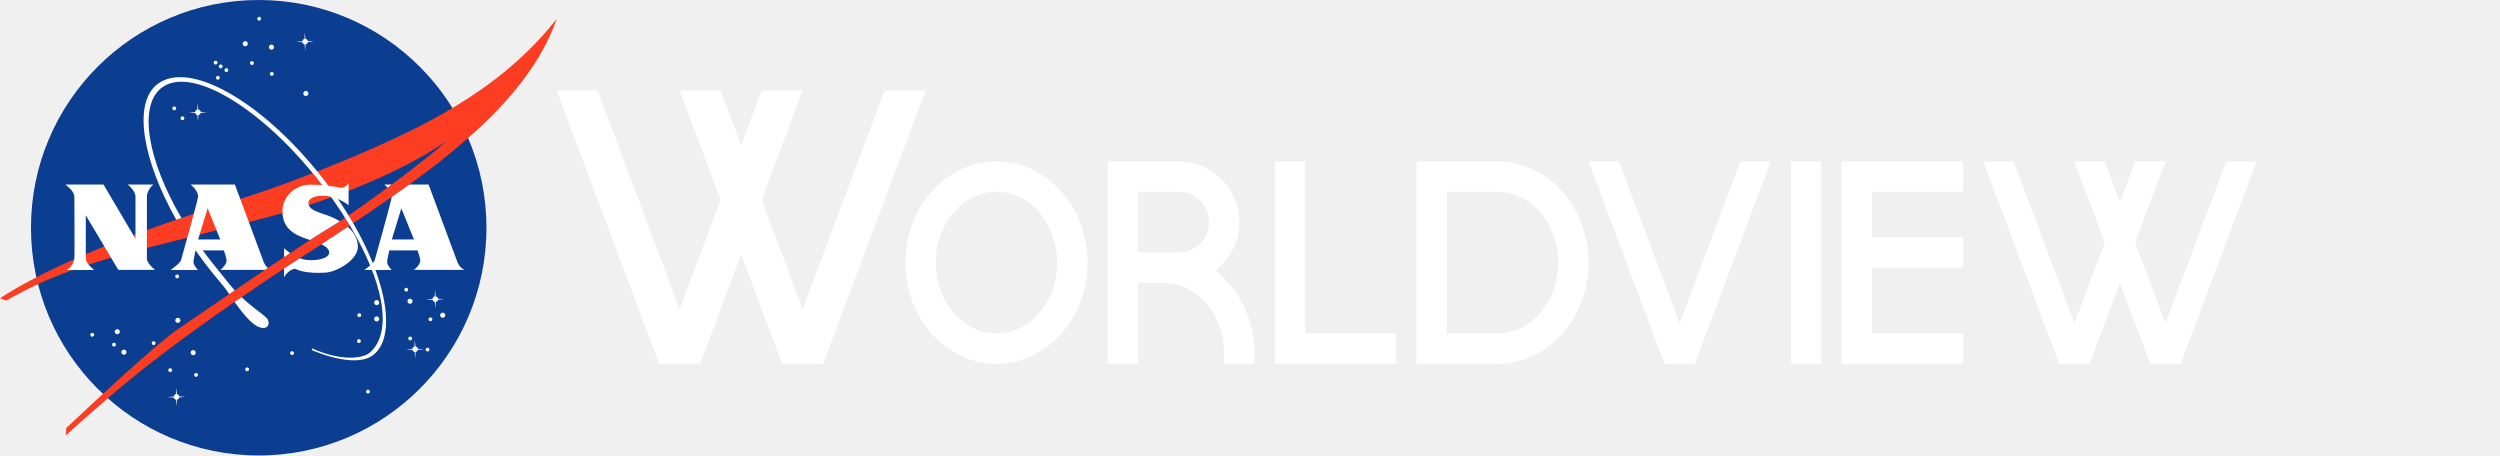
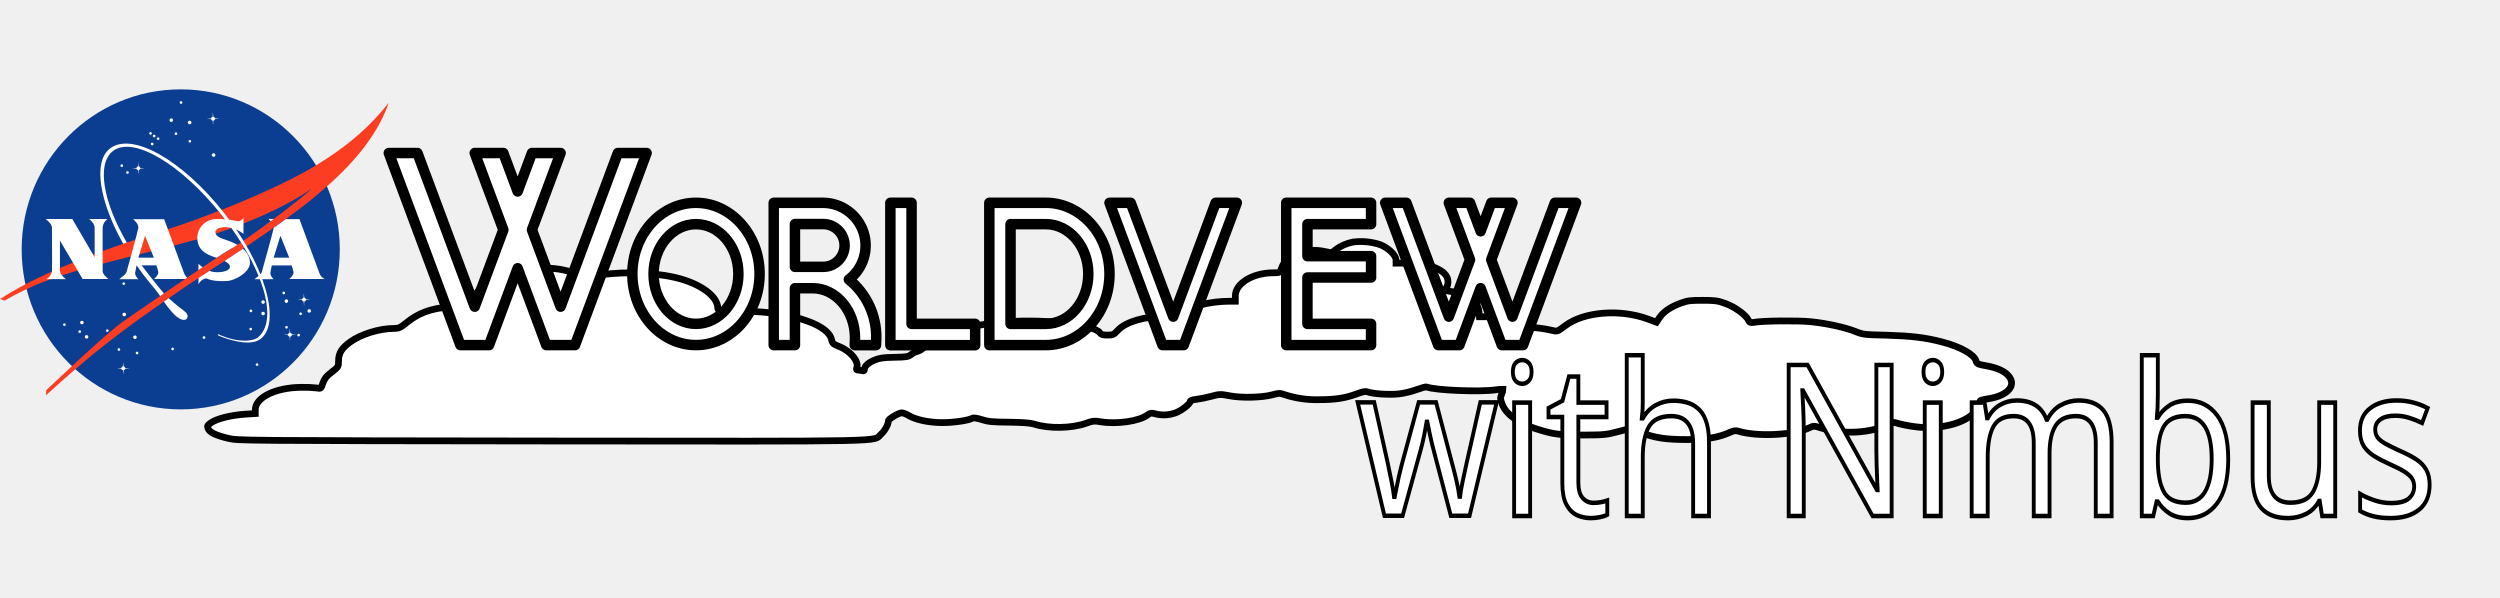
- <svg xmlns="http://www.w3.org/2000/svg" width="247px" height="45px" version="1.1" xml:space="preserve" style="fill-rule:evenodd;clip-rule:evenodd;stroke-linejoin:round;stroke-miterlimit:1.414;">
-   <g id="WV">
-     <path d="M206.45,35.949l-3,0l-7.5,-20l3,0l6,16l3,-8l-3,-8l3,0l1.5,4l1.5,-4l3,0l-3,8l3,8l6,-16l3,0l-7.5,20l-3,0l-3,-8l-3,8Z" style="fill:#fff;" />
-     <path d="M193.95,35.949l-12,0l0,-20l12,0l0,3l-9,0l0,4.5l9,0l0,3l-9,0l0,6.5l9,0l0,3Z" style="fill:#fff;" />
-     <rect x="176.95" y="15.949" width="3" height="20" style="fill:#fff;" />
-     <path d="M167.45,35.949l-3,0l-7.5,-20l3,0l6,16l6,-16l3,0l-7.5,20Z" style="fill:#fff;" />
-     <path d="M147.95,35.949l-8,0l0,-20c0,0 3.033,0 8,0c4.967,0 9,4.481 9,10c0,5.519 -4.033,10 -9,10Zm0,-17c3.311,0 6,3.137 6,7c0,3.863 -2.689,7 -6,7c-1.902,0 -5,0 -5,0l0,-14c0,0 1.689,0 5,0Z" style="fill:#fff;" />
-     <path d="M125.95,15.949l3,0l0,17l9,0l0,3l-9,0l-3,0l0,-20Z" style="fill:#fff;" />
-     <path d="M112.45,35.949l-3,0l0,-20l7,0c3.311,0 6,2.689 6,6c0,1.95 -0.932,3.684 -2.375,4.78c2.341,1.807 3.875,4.816 3.875,8.22c0,0.363 -0.037,0.995 -0.037,1l-3,0c0,0 0.037,-0.647 0.037,-1c0,-3.863 -2.689,-7 -6,-7c0,0 -2.5,0 -2.5,0l0,8Zm4,-11c1.656,0 3,-1.344 3,-3c0,-1.656 -1.344,-3 -3,-3c-1.074,0 -4,0 -4,0l0,6l4,0Z" style="fill:#fff;" />
-     <path d="M98.45,15.949c4.967,0 9,4.481 9,10c0,5.519 -4.033,10 -9,10c-4.967,0 -9,-4.481 -9,-10c0,-5.519 4.033,-10 9,-10Zm0,3c3.311,0 6,3.137 6,7c0,3.863 -2.689,7 -6,7c-3.311,0 -6,-3.137 -6,-7c0,-3.863 2.689,-7 6,-7Z" style="fill:#fff;" />
-     <path d="M69.175,35.949l-4.05,0l-10.125,-27l4.05,0l8.1,21.6l4.05,-10.8l-4.05,-10.8l4.05,0l2.025,5.4l2.025,-5.4l4.05,0l-4.05,10.8l4.05,10.8l8.1,-21.6l4.05,0l-10.125,27l-4.05,0l-4.05,-10.8l-4.05,10.8Z" style="fill:#fff;" />
-   </g>
-   <g id="NASA">
-     <circle cx="25.561" cy="22.5" r="22.5" style="fill:#0b3d91;" />
-     <g>
-       <circle cx="24.233" cy="4.322" r="0.252" style="fill:#fff;" />
-       <circle cx="26.822" cy="4.658" r="0.252" style="fill:#fff;" />
-       <circle cx="30.219" cy="9.232" r="0.252" style="fill:#fff;" />
-       <circle cx="11.587" cy="32.775" r="0.252" style="fill:#fff;" />
-       <circle cx="12.243" cy="34.793" r="0.252" style="fill:#fff;" />
-       <circle cx="9.115" cy="33.077" r="0.189" style="fill:#fff;" />
-       <circle cx="19.373" cy="37.041" r="0.189" style="fill:#fff;" />
-       <circle cx="35.461" cy="33.7" r="0.189" style="fill:#fff;" />
-       <circle cx="40.137" cy="28.621" r="0.189" style="fill:#fff;" />
-       <circle cx="17.22" cy="10.707" r="0.189" style="fill:#fff;" />
-       <circle cx="22.366" cy="6.928" r="0.189" style="fill:#fff;" />
-       <circle cx="21.807" cy="6.558" r="0.189" style="fill:#fff;" />
-       <circle cx="21.303" cy="6.188" r="0.189" style="fill:#fff;" />
-       <circle cx="18.027" cy="11.683" r="0.189" style="fill:#fff;" />
-       <circle cx="25.607" cy="1.85" r="0.189" style="fill:#fff;" />
-       <circle cx="26.852" cy="7.298" r="0.189" style="fill:#fff;" />
-       <circle cx="24.888" cy="6.234" r="0.189" style="fill:#fff;" />
-       <circle cx="21.525" cy="7.681" r="0.189" style="fill:#fff;" />
-       <circle cx="36.357" cy="38.69" r="0.189" style="fill:#fff;" />
-       <circle cx="11.267" cy="34.053" r="0.189" style="fill:#fff;" />
-       <circle cx="24.418" cy="36.491" r="0.189" style="fill:#fff;" />
-       <circle cx="15.181" cy="33.901" r="0.189" style="fill:#fff;" />
-       <circle cx="16.817" cy="36.571" r="0.189" style="fill:#fff;" />
-       <circle cx="28.857" cy="34.89" r="0.189" style="fill:#fff;" />
-       <circle cx="35.495" cy="31.143" r="0.189" style="fill:#fff;" />
-       <circle cx="40.527" cy="33.443" r="0.189" style="fill:#fff;" />
-       <circle cx="42.243" cy="34.54" r="0.189" style="fill:#fff;" />
-       <circle cx="42.525" cy="31.547" r="0.189" style="fill:#fff;" />
-       <circle cx="17.502" cy="27.309" r="0.189" style="fill:#fff;" />
-       <circle cx="17.573" cy="31.648" r="0.252" style="fill:#fff;" />
-       <circle cx="19.087" cy="34.843" r="0.252" style="fill:#fff;" />
-       <circle cx="37.215" cy="31.513" r="0.252" style="fill:#fff;" />
-       <circle cx="43.739" cy="31.143" r="0.252" style="fill:#fff;" />
-       <circle cx="40.511" cy="29.765" r="0.252" style="fill:#fff;" />
-       <circle cx="37.215" cy="29.899" r="0.252" style="fill:#fff;" />
-       <path d="M30.416,4.164l0.627,-0.06l-0.626,-0.036c-0.02,-0.121 -0.117,-0.215 -0.239,-0.231l-0.06,-0.625l-0.036,0.63c-0.113,0.025 -0.2,0.12 -0.214,0.238l-0.641,0.058l0.646,0.035c0.023,0.108 0.111,0.192 0.221,0.213l0.058,0.643l0.034,-0.642c0.116,-0.02 0.208,-0.109 0.23,-0.223Z" style="fill:#fff;fill-rule:nonzero;" />
-       <path d="M19.83,11.147l0.627,-0.06l-0.626,-0.035c-0.019,-0.122 -0.117,-0.216 -0.239,-0.232l-0.06,-0.624l-0.035,0.629c-0.114,0.025 -0.201,0.12 -0.215,0.238l-0.641,0.058l0.645,0.035c0.024,0.108 0.111,0.193 0.221,0.213l0.059,0.643l0.034,-0.642c0.116,-0.019 0.208,-0.109 0.23,-0.223Z" style="fill:#fff;fill-rule:nonzero;" />
-       <path d="M43.28,29.61l0.627,-0.06l-0.626,-0.035c-0.019,-0.122 -0.117,-0.216 -0.239,-0.232l-0.06,-0.624l-0.035,0.629c-0.113,0.025 -0.2,0.12 -0.214,0.238l-0.642,0.058l0.646,0.035c0.024,0.108 0.111,0.193 0.221,0.213l0.058,0.643l0.035,-0.642c0.115,-0.019 0.207,-0.108 0.229,-0.223Z" style="fill:#fff;fill-rule:nonzero;" />
-       <path d="M17.711,39.263l0.627,-0.06l-0.626,-0.035c-0.02,-0.121 -0.117,-0.216 -0.239,-0.231l-0.06,-0.624l-0.035,0.629c-0.114,0.025 -0.201,0.12 -0.215,0.237l-0.641,0.059l0.646,0.034c0.023,0.109 0.111,0.194 0.22,0.213l0.059,0.644l0.035,-0.642c0.115,-0.02 0.207,-0.109 0.229,-0.224Z" style="fill:#fff;fill-rule:nonzero;" />
-       <path d="M41.287,34.555l0.627,-0.06l-0.626,-0.035c-0.019,-0.121 -0.116,-0.216 -0.239,-0.232l-0.06,-0.624l-0.035,0.629c-0.113,0.025 -0.2,0.12 -0.214,0.237l-0.641,0.059l0.645,0.034c0.024,0.109 0.111,0.193 0.221,0.213l0.059,0.644l0.034,-0.643c0.115,-0.018 0.208,-0.108 0.229,-0.222Z" style="fill:#fff;fill-rule:nonzero;" />
+ <svg xmlns="http://www.w3.org/2000/svg" version="1.1" viewBox="0 0 895.29 214.07" data-name="Layer 1" id="Layer_1">
+   <defs id="defs1154">
+     <style id="style1152">.cls-1,.cls-2,.cls-4,.cls-6{fill:#fff;}.cls-1,.cls-2,.cls-6{stroke:#000;}.cls-1,.cls-6{stroke-miterlimit:10;}.cls-1{stroke-width:3px;}.cls-2{stroke-linejoin:round;stroke-width:4.66px;fill-rule:evenodd;}.cls-3{fill:#0b3d91;}.cls-5{fill:#fc3d21;}.cls-6{font-size:94px;stroke-width:2px;font-family:BirchStd, Birch Std;}</style>
+   </defs>
+   <g transform="matrix(0.805956,0,0,0.805956,0.00970219,32)" id="g2714">
+     <path class="cls-1" d="m 676.86,83.65 a 18.9,18.9 0 0 0 -7.83,3.5 l -1.63,1.31 -3.4,-0.68 c -8.39,-1.75 -16.85,1.56 -18.85,7.39 -0.76,2.14 -0.76,2.14 -3.64,2.14 -9.21,0 -16.91,4.71 -16.91,10.3 v 2.33 h -2.63 c -8.09,0 -17.8,2.29 -21.62,5.11 -2.63,2 -2.63,2 -6.95,1.8 -8.59,-0.39 -17.48,2.18 -21,6 -1.75,1.95 -2.19,2.14 -4.64,2.14 -2.06,0 -2.82,-0.24 -3.32,-1 -2.82,-4 -27.69,-6.56 -45.42,-4.57 -11.4,1.26 -17.23,3.11 -17.23,5.54 0,1.22 -0.25,1.31 -4.13,1.9 -5.39,0.77 -9.71,2.23 -11.9,4 a 6.33,6.33 0 0 1 -2.57,1.41 5.59,5.59 0 0 0 -2.45,1.22 c -1.5,1.16 -2.13,1.26 -7.64,1.36 -4.89,0.09 -6.58,0.34 -8.71,1.21 -2.88,1.17 -4.57,2.72 -4.57,4.13 0,0.63 -0.32,0.83 -1,0.63 a 9.46,9.46 0 0 0 -1.88,-0.29 c -0.69,0 -0.82,-0.29 -0.57,-1 1.13,-2.77 -2.69,-7.48 -7.83,-9.48 -2.5,-1 -3,-1.41 -3.32,-2.91 -1,-4.91 -9.21,-9 -23,-11.52 A 120.56,120.56 0 0 0 405.8,114.4 c -10.83,-0.29 -11.15,-0.29 -11.15,-1.31 0,-5.39 -7.83,-11.08 -18.79,-13.66 -11.53,-2.67 -27,-2.81 -37.84,-0.34 -1.51,0.34 -2.63,0.1 -5.95,-1.21 -5.39,-2.09 -9.72,-2.77 -17.3,-2.72 -9.83,0 -18.16,2.72 -24.12,7.72 -2.75,2.34 -5.63,6.57 -5.63,8.32 0,1.07 -0.26,1.11 -4.95,1.11 -10.28,0 -17.36,2.09 -23.25,6.81 -3.19,2.57 -3.88,2.91 -6,2.91 -6.52,0 -14.66,2.53 -19.49,6 -3.75,2.68 -5.2,5 -5.2,8.36 0,2.63 -0.12,2.82 -3.07,5.06 -2.31,1.75 -3.19,2.86 -3.88,4.81 -0.81,2.53 -0.88,2.57 -2.69,2.23 a 50.51,50.51 0 0 0 -7,-0.29 c -11.34,0.1 -20.36,4.47 -20.36,10 v 1.65 l -4.57,0.29 c -6.08,0.39 -12.53,2 -15,3.74 -1.75,1.22 -1.88,1.51 -1.38,2.72 0.76,1.66 3.51,3 9,4.28 4.13,1 4.44,1 143.53,1.17 154.8,0.14 142.59,0.39 146.53,-3.06 1.63,-1.51 3.2,-4.28 3.2,-5.93 0,-0.78 4.63,-3.55 5.95,-3.55 a 8.89,8.89 0 0 1 3.13,1.26 c 3.26,1.9 9,3.11 15,3.11 4.95,0 11.77,-1 13.22,-1.94 0.43,-0.29 1.94,-0.1 4.13,0.58 2.82,0.92 4.76,1.12 12.22,1.17 6.14,0.09 9.46,0.34 11,0.82 6.58,2.14 16.92,1.95 23.31,-0.38 2.82,-1 3.44,-1.12 6.26,-0.64 7.27,1.22 17.23,-0.24 20.93,-3 1.25,-0.92 1.69,-1 3.38,-0.53 a 15.35,15.35 0 0 0 9,-0.39 c 2.63,-0.93 6.58,-4 6.58,-5.11 0,-0.39 1.06,-0.77 2.76,-0.92 a 59.59,59.59 0 0 0 6.64,-1.36 c 3.76,-1 3.88,-1 8.2,-0.2 5.33,1 14.29,0.78 19,-0.48 2.82,-0.78 3.19,-0.78 5.32,-0.05 a 45,45 0 0 0 15.23,2.24 c 7.33,0 11.46,-0.64 16.6,-2.48 2.94,-1.12 4.19,-1.32 5.07,-1 2.13,0.88 9.4,1.37 13.78,0.93 a 37.46,37.46 0 0 0 8.09,-1.95 c 2.13,-0.77 4.13,-1.31 4.44,-1.16 3.07,1.46 23.87,2.33 30.83,1.26 a 15.13,15.13 0 0 1 3,-0.24 4.93,4.93 0 0 1 -0.57,2.14 c -0.69,1.75 -0.62,2.43 0.32,4.71 1.81,4.42 7.14,8.26 15,10.74 7.86,2.48 10.15,2.77 20.8,2.77 9.46,-0.05 10.34,-0.14 15.54,-1.5 l 5.57,-1.46 4.57,1.8 c 6.27,2.43 11,3.16 20.68,3.16 8.58,0 13.91,-0.93 19,-3.21 1.7,-0.78 2.51,-0.88 3.76,-0.49 8.46,2.53 24.19,1.75 31.33,-1.46 2.13,-1 2.13,-1 5.32,0 9.84,3 22,2.39 29.76,-1.55 2.19,-1.12 2.32,-1.12 5.08,-0.29 a 60.52,60.52 0 0 0 7.89,1.41 c 11.21,1.36 23.31,-2.29 26.63,-8 a 9.25,9.25 0 0 0 1.19,-3 c 0,-0.83 0.62,-1.07 3.63,-1.51 9.34,-1.41 13.28,-6.51 8.46,-10.93 -2,-1.8 -5.14,-3.06 -9.71,-3.84 -3.13,-0.54 -3.64,-0.78 -4,-2 -0.81,-2.92 -6.89,-6.37 -15.16,-8.51 -7.39,-1.94 -13.72,-2.67 -24.62,-3 -9.84,-0.2 -10.53,-0.3 -13.78,-1.61 -4.58,-1.84 -12.72,-3.64 -19.86,-4.37 -5.64,-0.59 -21.74,-0.44 -25.38,0.29 -1.5,0.24 -1.81,0.1 -2.38,-1 -1.13,-2.34 -6.08,-5.93 -10.21,-7.39 -3.45,-1.26 -4.57,-1.41 -10.15,-1.41 -5.58,0 -6.7,0.15 -9.71,1.26 -4.45,1.61 -7.58,3.75 -9.4,6.37 l -1.38,2.09 -3.69,-1.36 c -12.47,-4.62 -28.57,-3.35 -36.84,2.92 -3.32,2.52 -3.63,2.62 -5.39,2.18 a 62.38,62.38 0 0 0 -11.53,-1.55 c -1.5,0 -2.5,-0.29 -2.94,-0.88 a 16.09,16.09 0 0 0 -4.07,-2.28 c -3,-1.31 -3.95,-1.46 -8.77,-1.46 h -5.45 l -0.25,-2.58 c -0.51,-4.27 -4.7,-7.43 -11.59,-8.5 -3.64,-0.58 -3.76,-0.63 -3,-1.56 a 4.66,4.66 0 0 0 0.88,-2.86 c 0,-2.87 -2.07,-4.91 -6.89,-6.76 -3.76,-1.46 -4.51,-1.55 -10.15,-1.55 H 696 v -1.35 c 0,-2.19 -3.39,-5.44 -7,-6.85 a 27.21,27.21 0 0 0 -12.14,-1.17 z" transform="translate(-75.71,-15.8)" id="path1158" />
+     <g id="Design">
+       <path class="cls-2" d="m 724.17,129.43 h -9.42 L 691.19,66.21 h 9.43 l 18.84,50.58 9.42,-25.29 -9.42,-25.29 h 9.42 l 4.72,12.65 4.71,-12.65 h 9.42 l -9.42,25.29 9.42,25.29 18.85,-50.58 H 776 l -23.56,63.22 H 743 l -9.42,-25.29 z" transform="translate(-75.71,-15.8)" id="path1160" />
+       <path class="cls-2" d="M 684.91,129.43 H 647.22 V 66.21 h 37.69 v 9.49 h -28.27 v 14.22 h 28.27 V 99.4 H 656.64 V 120 h 28.27 z" transform="translate(-75.71,-15.8)" id="path1162" />
+       <path class="cls-2" d="m 601.67,129.43 h -9.42 L 568.69,66.21 h 9.42 L 597,116.79 615.85,66.21 h 9.42 z" transform="translate(-75.71,-15.8)" id="path1164" />
+       <path class="cls-2" d="M 540.42,129.43 H 515.29 V 66.21 h 25.13 c 15.6,0 28.27,14.17 28.27,31.61 0,17.44 -12.69,31.61 -28.27,31.61 z m 0,-53.73 c 10.4,0 18.85,9.91 18.85,22.12 0,12.21 -8.45,22.18 -18.85,22.18 h -15.7 V 75.7 Z" transform="translate(-75.71,-15.8)" id="path1166" />
+       <path class="cls-2" d="m 471.32,66.21 h 9.42 V 120 H 509 v 9.48 h -37.68 z" transform="translate(-75.71,-15.8)" id="path1168" />
+       <path class="cls-2" d="m 428.92,129.43 h -9.43 V 66.21 h 22 a 19,19 0 0 1 11.39,34.08 32.79,32.79 0 0 1 12.17,26 c 0,1.15 -0.12,3.15 -0.12,3.16 h -9.43 c 0,0 0.11,-2 0.11,-3.16 0,-12.21 -8.44,-22.13 -18.84,-22.13 h -7.85 z m 12.56,-34.77 a 9.5,9.5 0 0 0 0,-19 h -12.56 v 19 z" transform="translate(-75.71,-15.8)" id="path1170" />
+       <path class="cls-2" d="m 384.94,66.21 c 15.6,0 28.27,14.17 28.27,31.61 0,17.44 -12.67,31.61 -28.27,31.61 -15.6,0 -28.27,-14.16 -28.27,-31.61 0,-17.45 12.67,-31.61 28.27,-31.61 z m 0,9.49 c 10.4,0 18.85,9.91 18.85,22.12 0,12.21 -8.45,22.18 -18.85,22.18 -10.4,0 -18.84,-10 -18.84,-22.18 0,-12.18 8.44,-22.12 18.84,-22.12 z" transform="translate(-75.71,-15.8)" id="path1172" />
+       <path class="cls-2" d="M 293,129.43 H 280.27 L 248.46,44.09 h 12.72 l 25.45,68.27 12.72,-34.14 -12.72,-34.13 h 12.72 l 6.36,17.07 6.36,-17.07 h 12.72 l -12.72,34.13 12.72,34.14 25.44,-68.27 H 363 l -31.8,85.34 H 318.43 L 305.71,95.29 Z" transform="translate(-75.71,-15.8)" id="path1174" />
+       <g id="NASA">
+         <path class="cls-3" d="M 85.32,86.92 C 85.32,47.67 117,15.8 156,15.8 c 39,0 70.68,31.87 70.68,71.12 C 226.68,126.17 195,158 156,158 117,158 85.32,126.17 85.32,86.92 Z" transform="translate(-75.71,-15.8)" id="path1176" />
+         <g id="Group">
+           <path class="cls-4" d="m 151,29.46 a 0.79,0.79 0 1 1 0.79,0.8 0.8,0.8 0 0 1 -0.79,-0.8 z" transform="translate(-75.71,-15.8)" id="path1178" />
+           <path class="cls-4" d="m 159.16,30.52 a 0.8,0.8 0 1 1 0.8,0.8 0.8,0.8 0 0 1 -0.8,-0.8 z" transform="translate(-75.71,-15.8)" id="path1180" />
+           <path class="cls-4" d="m 169.83,45 a 0.8,0.8 0 1 1 0.8,0.8 0.8,0.8 0 0 1 -0.8,-0.8 z" transform="translate(-75.71,-15.8)" id="path1182" />
+           <path class="cls-4" d="m 111.31,119.4 a 0.79,0.79 0 1 1 0.79,0.8 0.8,0.8 0 0 1 -0.79,-0.8 z" transform="translate(-75.71,-15.8)" id="path1184" />
+           <path class="cls-4" d="m 113.37,125.78 a 0.79,0.79 0 1 1 1.58,0 0.79,0.79 0 0 1 -1.58,0 z" transform="translate(-75.71,-15.8)" id="path1186" />
+           <path class="cls-4" d="m 103.74,120.35 a 0.6,0.6 0 1 1 0.6,0.6 0.6,0.6 0 0 1 -0.6,-0.6 z" transform="translate(-75.71,-15.8)" id="path1188" />
+           <path class="cls-4" d="m 136,132.88 a 0.6,0.6 0 0 1 1.19,0 0.6,0.6 0 1 1 -1.19,0 z" transform="translate(-75.71,-15.8)" id="path1190" />
+           <path class="cls-4" d="m 186.5,122.32 a 0.59,0.59 0 0 1 1.18,0 0.59,0.59 0 1 1 -1.18,0 z" transform="translate(-75.71,-15.8)" id="path1192" />
+           <path class="cls-4" d="m 201.18,106.27 a 0.6,0.6 0 1 1 0.6,0.6 0.6,0.6 0 0 1 -0.6,-0.6 z" transform="translate(-75.71,-15.8)" id="path1194" />
+           <path class="cls-4" d="m 129.2,49.64 a 0.6,0.6 0 0 1 1.19,0 0.6,0.6 0 1 1 -1.19,0 z" transform="translate(-75.71,-15.8)" id="path1196" />
+           <path class="cls-4" d="m 145.37,37.7 a 0.59,0.59 0 1 1 0.59,0.6 0.59,0.59 0 0 1 -0.59,-0.6 z" transform="translate(-75.71,-15.8)" id="path1198" />
+           <path class="cls-4" d="m 143.61,36.53 a 0.6,0.6 0 1 1 0.59,0.6 0.6,0.6 0 0 1 -0.59,-0.6 z" transform="translate(-75.71,-15.8)" id="path1200" />
+           <path class="cls-4" d="m 142,35.36 a 0.59,0.59 0 1 1 0.59,0.6 0.59,0.59 0 0 1 -0.59,-0.6 z" transform="translate(-75.71,-15.8)" id="path1202" />
+           <path class="cls-4" d="m 131.74,52.73 a 0.59,0.59 0 1 1 0.59,0.6 0.59,0.59 0 0 1 -0.59,-0.6 z" transform="translate(-75.71,-15.8)" id="path1204" />
+           <path class="cls-4" d="m 155.55,21.65 a 0.59,0.59 0 1 1 1.18,0 0.59,0.59 0 0 1 -1.18,0 z" transform="translate(-75.71,-15.8)" id="path1206" />
+           <path class="cls-4" d="m 159.46,38.87 a 0.59,0.59 0 1 1 1.18,0 0.59,0.59 0 1 1 -1.18,0 z" transform="translate(-75.71,-15.8)" id="path1208" />
+           <path class="cls-4" d="m 153.29,35.5 a 0.59,0.59 0 1 1 0.59,0.6 0.59,0.59 0 0 1 -0.59,-0.6 z" transform="translate(-75.71,-15.8)" id="path1210" />
+           <path class="cls-4" d="m 142.72,40.08 a 0.6,0.6 0 1 1 0.6,0.6 0.6,0.6 0 0 1 -0.6,-0.6 z" transform="translate(-75.71,-15.8)" id="path1212" />
+           <path class="cls-4" d="m 189.31,138.1 a 0.6,0.6 0 1 1 0.59,0.59 0.6,0.6 0 0 1 -0.59,-0.59 z" transform="translate(-75.71,-15.8)" id="path1214" />
+           <path class="cls-4" d="m 110.5,123.44 a 0.6,0.6 0 1 1 0.6,0.6 0.6,0.6 0 0 1 -0.6,-0.6 z" transform="translate(-75.71,-15.8)" id="path1216" />
+           <path class="cls-4" d="m 151.81,131.15 a 0.6,0.6 0 1 1 0.59,0.59 0.6,0.6 0 0 1 -0.59,-0.59 z" transform="translate(-75.71,-15.8)" id="path1218" />
+           <path class="cls-4" d="m 122.8,123 a 0.59,0.59 0 1 1 0.59,0.6 0.59,0.59 0 0 1 -0.59,-0.6 z" transform="translate(-75.71,-15.8)" id="path1220" />
+           <path class="cls-4" d="m 127.94,131.4 a 0.59,0.59 0 1 1 0.59,0.6 0.59,0.59 0 0 1 -0.59,-0.6 z" transform="translate(-75.71,-15.8)" id="path1222" />
+           <path class="cls-4" d="m 165.75,126.08 a 0.6,0.6 0 1 1 0.6,0.6 0.6,0.6 0 0 1 -0.6,-0.6 z" transform="translate(-75.71,-15.8)" id="path1224" />
+           <path class="cls-4" d="m 186.6,114.24 a 0.6,0.6 0 1 1 0.6,0.6 0.6,0.6 0 0 1 -0.6,-0.6 z" transform="translate(-75.71,-15.8)" id="path1226" />
+           <path class="cls-4" d="m 202.41,121.51 a 0.6,0.6 0 1 1 0.59,0.6 0.6,0.6 0 0 1 -0.59,-0.6 z" transform="translate(-75.71,-15.8)" id="path1228" />
+           <path class="cls-4" d="m 207.8,125 a 0.6,0.6 0 1 1 0.59,0.6 0.6,0.6 0 0 1 -0.59,-0.6 z" transform="translate(-75.71,-15.8)" id="path1230" />
+           <path class="cls-4" d="m 208.69,115.52 a 0.59,0.59 0 1 1 1.18,0 0.59,0.59 0 1 1 -1.18,0 z" transform="translate(-75.71,-15.8)" id="path1232" />
+           <path class="cls-4" d="m 130.09,102.12 a 0.59,0.59 0 1 1 0.59,0.6 0.59,0.59 0 0 1 -0.59,-0.6 z" transform="translate(-75.71,-15.8)" id="path1234" />
+           <path class="cls-4" d="m 130.11,115.84 a 0.8,0.8 0 1 1 0.79,0.79 0.79,0.79 0 0 1 -0.79,-0.79 z" transform="translate(-75.71,-15.8)" id="path1236" />
+           <path class="cls-4" d="m 134.87,125.94 a 0.79,0.79 0 1 1 1.58,0 0.79,0.79 0 0 1 -1.58,0 z" transform="translate(-75.71,-15.8)" id="path1238" />
+           <path class="cls-4" d="m 191.81,115.41 a 0.79,0.79 0 1 1 0.79,0.8 0.79,0.79 0 0 1 -0.79,-0.8 z" transform="translate(-75.71,-15.8)" id="path1240" />
+           <path class="cls-4" d="m 212.3,114.24 a 0.79,0.79 0 1 1 0.79,0.8 0.8,0.8 0 0 1 -0.79,-0.8 z" transform="translate(-75.71,-15.8)" id="path1242" />
+           <path class="cls-4" d="m 202.16,109.88 a 0.79,0.79 0 1 1 0.79,0.8 0.8,0.8 0 0 1 -0.79,-0.8 z" transform="translate(-75.71,-15.8)" id="path1244" />
+           <path class="cls-4" d="m 191.81,110.31 a 0.79,0.79 0 1 1 1.58,0 0.79,0.79 0 0 1 -1.58,0 z" transform="translate(-75.71,-15.8)" id="path1246" />
+           <path class="cls-4" d="m 171.24,29 2,-0.19 -2,-0.11 a 0.89,0.89 0 0 0 -0.75,-0.73 l -0.19,-2 -0.12,2 a 0.89,0.89 0 0 0 -0.67,0.76 l -2,0.18 2,0.11 a 0.87,0.87 0 0 0 0.69,0.67 l 0.18,2 0.11,-2 A 0.88,0.88 0 0 0 171.24,29 Z" transform="translate(-75.71,-15.8)" id="path1248" />
+           <path class="cls-4" d="m 138,51 2,-0.19 -2,-0.11 a 0.88,0.88 0 0 0 -0.75,-0.73 l -0.19,-2 L 137,50 a 0.87,0.87 0 0 0 -0.68,0.75 l -2,0.18 2,0.11 a 0.9,0.9 0 0 0 0.7,0.68 l 0.18,2 0.11,-2 A 0.9,0.9 0 0 0 138,51 Z" transform="translate(-75.71,-15.8)" id="path1250" />
+           <path class="cls-4" d="m 211.65,109.39 2,-0.19 -2,-0.11 a 0.87,0.87 0 0 0 -0.75,-0.73 l -0.19,-2 -0.11,2 a 0.89,0.89 0 0 0 -0.67,0.75 l -2,0.18 2,0.11 a 0.88,0.88 0 0 0 0.69,0.68 l 0.18,2 0.11,-2 a 0.88,0.88 0 0 0 0.74,-0.69 z" transform="translate(-75.71,-15.8)" id="path1252" />
+           <path class="cls-4" d="m 131.34,139.91 2,-0.19 -2,-0.11 a 0.86,0.86 0 0 0 -0.75,-0.73 l -0.19,-2 -0.11,2 a 0.86,0.86 0 0 0 -0.67,0.75 l -2,0.19 2,0.11 a 0.87,0.87 0 0 0 0.69,0.67 l 0.19,2 0.11,-2 a 0.91,0.91 0 0 0 0.73,-0.69 z" transform="translate(-75.71,-15.8)" id="path1254" />
+           <path class="cls-4" d="m 205.39,125 2,-0.19 -2,-0.11 a 0.87,0.87 0 0 0 -0.75,-0.74 l -0.19,-2 -0.11,2 a 0.89,0.89 0 0 0 -0.67,0.75 l -2,0.18 2,0.11 a 0.86,0.86 0 0 0 0.7,0.67 l 0.18,2 0.11,-2 a 0.88,0.88 0 0 0 0.73,-0.67 z" transform="translate(-75.71,-15.8)" id="path1256" />
+         </g>
+         <path class="cls-5" d="m 172.76,69.88 c -8.22,3.22 -16.24,6.09 -23,8.22 -13.74,4.33 -51.34,16.05 -74,30.83 l 1.9,0.74 c 13.84,-7.87 22.83,-10.34 31.48,-13.07 9.4,-3 39.8,-10.14 53.56,-14 4.65,-1.31 10.09,-3 15.86,-5.14 -1.34,-1.88 -2.76,-3.77 -4.24,-5.65 -0.55,-0.68 -1.06,-1.31 -1.56,-1.93 z m 10,13.93 c -2,1.35 -3.65,2.43 -4.82,3.11 -6.76,3.93 -39.72,26.58 -47.22,31.79 -7.5,5.21 -28.31,25 -34.44,30.72 l -0.21,2.34 c 19.75,-17.86 26,-22.27 33.8,-28.28 9.72,-7.44 29.83,-21.21 36.66,-25.62 q 9.8,-6.33 17.71,-11.65 l -0.26,-0.43 c -0.4,-0.66 -0.8,-1.32 -1.22,-2 z M 213.67,51 c -9.62,5.67 -24.79,12.53 -39.5,18.34 l 1.05,1.31 q 2.46,3.14 4.65,6.28 c 11.57,-4.28 24.26,-10 34.33,-17 -4.79,4.57 -20.65,16.5 -30.33,23.15 0.5,0.82 1,1.63 1.45,2.45 14.65,-9.87 24.51,-17.13 30.26,-22 7.92,-6.7 26,-21.69 32.85,-41.78 C 236.39,37.17 222.15,46 213.67,51 Z" transform="translate(-75.71,-15.8)" id="path1259" />
+         <path class="cls-4" d="m 146.9,104.53 c -1.56,-2 -3.71,-4.62 -5.33,-6.67 -2.16,-2.74 -4.17,-5.51 -6,-8.27 l -1.79,0.45 a 125.12,125.12 0 0 0 7.35,10.35 c 2,2.47 3.74,4.47 4.65,5.71 l 1.05,1.55 1.72,-1.18 c -0.55,-0.61 -1.11,-1.26 -1.65,-1.94 z m 11.37,10.39 c -1.28,-1.22 -4.38,-3.26 -7.61,-6.31 l -2.15,1.5 c 2.08,3 4.92,6.59 7.15,7.65 3.34,1.6 4.25,-1.28 2.61,-2.84 z m 16.95,-44.28 c -18.47,-23.4 -41,-36.25 -50.77,-28.47 -7.56,6 -4.45,23.7 6,42.25 l 1.6,-0.55 C 121.5,65.8 118.62,49 125.75,43.3 c 8.95,-7.16 30.58,5.74 48.52,28.46 a 137.09,137.09 0 0 1 9.74,14 c 10.58,17.63 13.84,33.57 6.52,40.08 -2.24,2 -9.08,2.77 -18,-1.29 -0.12,0.16 0.08,0.59 0.24,0.69 7.73,3.13 15.14,4.33 18.88,1.34 8.94,-7.16 2.04,-32.58 -16.43,-55.94 z" transform="translate(-75.71,-15.8)" id="path1261" />
+         <path class="cls-4" d="m 96,73.42 h 11.83 l 9.93,17 V 77.14 c 0,-1.49 -1.87,-3.43 -2.53,-3.72 h 8.19 a 5.24,5.24 0 0 0 -2.12,3.72 V 96.6 c 0,1.19 1.72,2.84 2.54,3.48 H 112.42 L 102.33,83 v 13.43 c 0,1.33 1.29,2.61 2.64,3.7 h -8.71 a 4.79,4.79 0 0 0 2.53,-3.53 c 0.11,-1.34 0,-18.48 0,-19.22 0,-1.62 -1.56,-2.95 -2.79,-3.96 z" transform="translate(-75.71,-15.8)" id="path1263" />
+         <path class="cls-4" d="M 204.22,100.08 H 220 a 4.2,4.2 0 0 1 -2.38,-2.63 c -0.52,-1.39 -8.87,-24 -8.87,-24 h -6 q -2.53,1.85 -5.45,3.89 c 0,0 0,0.1 0,0.15 -0.3,1.56 -5,18.63 -5.3,19.51 -0.4,1.17 -2.43,2.47 -3.25,3.16 h 8.48 c -0.85,-1 -1.53,-1.89 -1.38,-2.95 0.15,-1.06 0.64,-3.19 0.64,-3.19 h 8.77 a 16.49,16.49 0 0 1 0.84,2.92 c 0.2,1.06 -0.9,2.29 -1.88,3.14 z m -6.92,-9.49 3,-9.73 3.91,9.73 z m -1.3,-16.2 1.3,-1 H 195 c 0.2,0.24 0.58,0.61 1,1 z" transform="translate(-75.71,-15.8)" id="path1265" />
+         <path class="cls-4" d="m 135.77,97.18 c 0.15,-1.06 0.63,-3.19 0.63,-3.19 h 8.77 a 16.49,16.49 0 0 1 0.84,2.92 c 0.19,1.09 -0.92,2.32 -1.9,3.17 H 158 l 0.86,-0.59 a 5.33,5.33 0 0 1 -1.36,-2 c -0.52,-1.39 -8.87,-24 -8.87,-24 h -13.76 c 0.66,0.61 2.56,2.26 2.27,4 -0.26,1.59 -4.95,18.66 -5.23,19.51 -0.4,1.17 -2.43,2.47 -3.25,3.16 h 8.48 c -0.85,-0.99 -1.53,-1.92 -1.37,-2.98 z m 4.38,-16.32 3.91,9.73 h -6.87 z" transform="translate(-75.71,-15.8)" id="path1267" />
+         <path class="cls-4" d="m 183.64,86.65 q -3.88,2.59 -8.19,5.43 c 1.29,0.63 2.32,1.42 2.42,2.44 0.18,1.92 -3.65,2.84 -7.11,2.45 a 8.8,8.8 0 0 1 -2,-0.51 l -2.18,1.41 c -0.75,0.48 -1.66,1.08 -2.69,1.77 v 2.75 a 4.79,4.79 0 0 1 3.35,-2.63 c 0.5,0 2.25,1.59 9.43,1.19 3.49,-0.19 10.22,-3.93 10.11,-8.24 a 8.28,8.28 0 0 0 -3.14,-6.06 z m -19.77,6.65 v 2.8 l 1.87,-1.26 a 13.19,13.19 0 0 1 -1.87,-1.54 z m 17.31,-8.41 c -0.67,-0.4 -1.35,-0.74 -2,-1 -3.38,-1.6 -6.92,-1.89 -7.66,-4 -0.52,-1.52 1,-2.93 4.55,-2.87 a 14,14 0 0 1 7.81,3 V 73 c -0.26,0.27 -1.42,1.61 -2.48,1.39 a 45.89,45.89 0 0 0 -9.45,-1 8.54,8.54 0 0 0 -8.59,8 c -0.18,6.24 4.78,7.94 7.58,8.93 l 1,0.32 c 2.68,-1.76 4.81,-3.11 6.05,-3.83 0.81,-0.38 1.91,-1.07 3.19,-1.92 z" transform="translate(-75.71,-15.8)" id="path1269" />
+       </g>
    </g>
-     <path d="M30.897,17.11c-2.616,1.017 -5.168,1.925 -7.321,2.599c-4.375,1.369 -16.345,5.078 -23.576,9.753l0.605,0.235c4.406,-2.488 7.27,-3.27 10.023,-4.136c2.993,-0.942 12.67,-3.207 17.051,-4.44c1.481,-0.416 3.214,-0.962 5.051,-1.625c-0.427,-0.596 -0.878,-1.194 -1.352,-1.79c-0.159,-0.202 -0.32,-0.4 -0.481,-0.596Zm3.196,4.406c-0.633,0.427 -1.164,0.769 -1.536,0.984c-2.152,1.244 -12.646,8.408 -15.033,10.056c-2.388,1.648 -9.014,7.904 -10.965,9.72l-0.067,0.739c6.289,-5.65 8.262,-7.044 10.762,-8.945c3.095,-2.355 9.495,-6.71 11.671,-8.106c2.079,-1.334 3.955,-2.561 5.638,-3.684c-0.027,-0.046 -0.055,-0.092 -0.082,-0.138c-0.127,-0.208 -0.256,-0.417 -0.388,-0.626Zm9.831,-10.384c-3.064,1.796 -7.893,3.964 -12.578,5.803c0.113,0.137 0.224,0.276 0.335,0.415c0.524,0.66 1.017,1.323 1.482,1.987c3.683,-1.356 7.724,-3.177 10.93,-5.38c-1.527,1.447 -6.577,5.221 -9.656,7.325c0.158,0.258 0.312,0.517 0.46,0.774c4.665,-3.122 7.804,-5.419 9.633,-6.956c2.523,-2.118 8.274,-6.861 10.46,-13.217c-3.835,4.877 -8.368,7.668 -11.066,9.249Z" style="fill:#fc3d21;fill-rule:nonzero;" />
-     <path d="M22.666,28.071c-0.496,-0.624 -1.182,-1.461 -1.697,-2.109c-0.689,-0.867 -1.327,-1.743 -1.911,-2.618c-0.19,0.047 -0.38,0.095 -0.57,0.143c0.705,1.1 1.488,2.199 2.341,3.273c0.623,0.784 1.19,1.416 1.48,1.809c0.059,0.08 0.176,0.256 0.333,0.49c0.182,-0.123 0.365,-0.248 0.55,-0.373c-0.179,-0.195 -0.355,-0.4 -0.526,-0.615Zm3.621,3.287c-0.408,-0.385 -1.396,-1.03 -2.424,-1.996c-0.227,0.156 -0.457,0.314 -0.686,0.473c0.664,0.936 1.569,2.086 2.277,2.421c1.067,0.506 1.355,-0.403 0.833,-0.898Zm5.394,-14.008c-5.881,-7.402 -13.066,-11.469 -16.163,-9.008c-2.406,1.912 -1.418,7.498 1.898,13.367c0.171,-0.059 0.341,-0.117 0.509,-0.174c-3.347,-5.718 -4.262,-11.031 -1.993,-12.834c2.851,-2.266 9.736,1.816 15.447,9.004c1.182,1.488 2.221,2.981 3.101,4.437c3.37,5.577 4.405,10.621 2.076,12.68c-0.712,0.63 -2.89,0.877 -5.742,-0.407c-0.039,0.05 0.025,0.185 0.074,0.218c2.462,0.99 4.821,1.368 6.011,0.422c2.861,-2.274 0.663,-10.302 -5.218,-17.705Z" style="fill:#fff;fill-rule:nonzero;" />
-     <g>
-       <path d="M6.458,18.229l3.767,0l3.161,5.364c0,0 0,-3.884 0,-4.187c0,-0.471 -0.597,-1.085 -0.807,-1.177c0.252,0 2.455,0 2.607,0c-0.16,0.042 -0.673,0.664 -0.673,1.177c0,0.252 0,5.885 0,6.155c0,0.378 0.546,0.899 0.807,1.101l-3.632,0l-3.212,-5.39c0,0 0,4.019 0,4.238c0,0.42 0.412,0.824 0.841,1.169l-2.775,0c0.395,-0.168 0.774,-0.698 0.807,-1.118c0.034,-0.421 0,-5.844 0,-6.079c0,-0.513 -0.496,-0.934 -0.891,-1.253Z" style="fill:#fff;fill-rule:nonzero;" />
-       <path d="M40.914,26.662l5.011,0c-0.277,-0.067 -0.588,-0.395 -0.756,-0.832c-0.168,-0.438 -2.825,-7.601 -2.825,-7.601l-1.906,0c-0.54,0.389 -1.119,0.799 -1.737,1.231c-0.002,0.016 -0.004,0.032 -0.006,0.047c-0.083,0.504 -1.574,5.904 -1.665,6.171c-0.126,0.37 -0.774,0.782 -1.034,1.001l2.699,0c-0.27,-0.303 -0.488,-0.597 -0.438,-0.933c0.051,-0.337 0.202,-1.009 0.202,-1.009l2.792,0c0.126,0.336 0.22,0.638 0.269,0.924c0.058,0.345 -0.295,0.732 -0.606,1.001Zm-2.203,-3.002l0.942,-3.077l1.244,3.077l-2.186,0Zm-0.424,-5.124c0.138,-0.102 0.277,-0.205 0.416,-0.307l-0.732,0c0.073,0.067 0.194,0.173 0.316,0.307Z" style="fill:#fff;fill-rule:nonzero;" />
-       <path d="M19.121,25.746c0.05,-0.337 0.201,-1.009 0.201,-1.009l2.792,0c0.126,0.336 0.22,0.638 0.269,0.924c0.059,0.345 -0.294,0.732 -0.606,1.001l4.412,0c0.092,-0.062 0.184,-0.123 0.275,-0.184c-0.171,-0.152 -0.328,-0.379 -0.432,-0.648c-0.168,-0.438 -2.825,-7.601 -2.825,-7.601l-4.372,0c0.21,0.193 0.815,0.714 0.723,1.278c-0.083,0.504 -1.574,5.904 -1.665,6.171c-0.126,0.37 -0.774,0.782 -1.034,1.001l2.699,0c-0.269,-0.303 -0.488,-0.597 -0.437,-0.933Zm1.395,-5.163l1.245,3.077l-2.186,0l0.941,-3.077Z" style="fill:#fff;fill-rule:nonzero;" />
-       <path d="M34.361,22.415c-0.823,0.548 -1.691,1.12 -2.606,1.718c0.41,0.199 0.737,0.449 0.769,0.772c0.058,0.606 -1.161,0.899 -2.262,0.773c-0.221,-0.025 -0.437,-0.083 -0.643,-0.16c-0.229,0.147 -0.46,0.296 -0.694,0.446c-0.238,0.153 -0.528,0.341 -0.858,0.559l0,0.87c0.219,-0.428 0.697,-0.812 1.068,-0.832c0.16,-0.008 0.715,0.505 3.002,0.378c1.11,-0.061 3.254,-1.244 3.22,-2.606c-0.02,-0.805 -0.441,-1.433 -0.996,-1.918Zm-6.294,2.103l0,0.887c0.202,-0.135 0.402,-0.268 0.597,-0.398c-0.307,-0.214 -0.526,-0.414 -0.597,-0.489Zm5.512,-2.66c-0.213,-0.126 -0.429,-0.236 -0.636,-0.334c-1.076,-0.504 -2.203,-0.597 -2.438,-1.278c-0.166,-0.48 0.303,-0.925 1.446,-0.908c1.144,0.017 2.203,0.698 2.489,0.942l0,-2.17c-0.084,0.085 -0.453,0.508 -0.79,0.438c-0.648,-0.135 -1.749,-0.31 -3.01,-0.303c-1.447,0.008 -2.691,1.126 -2.733,2.539c-0.059,1.976 1.522,2.514 2.413,2.825c0.092,0.032 0.197,0.066 0.311,0.103c0.854,-0.556 1.53,-0.984 1.926,-1.213c0.266,-0.153 0.614,-0.372 1.022,-0.641Z" style="fill:#fff;fill-rule:nonzero;" />
-     </g>
+     <text class="cls-6" transform="matrix(0.86,0,0,1,602.36,189.57)" id="text1273">with Nimbus</text>
  </g>
</svg>
